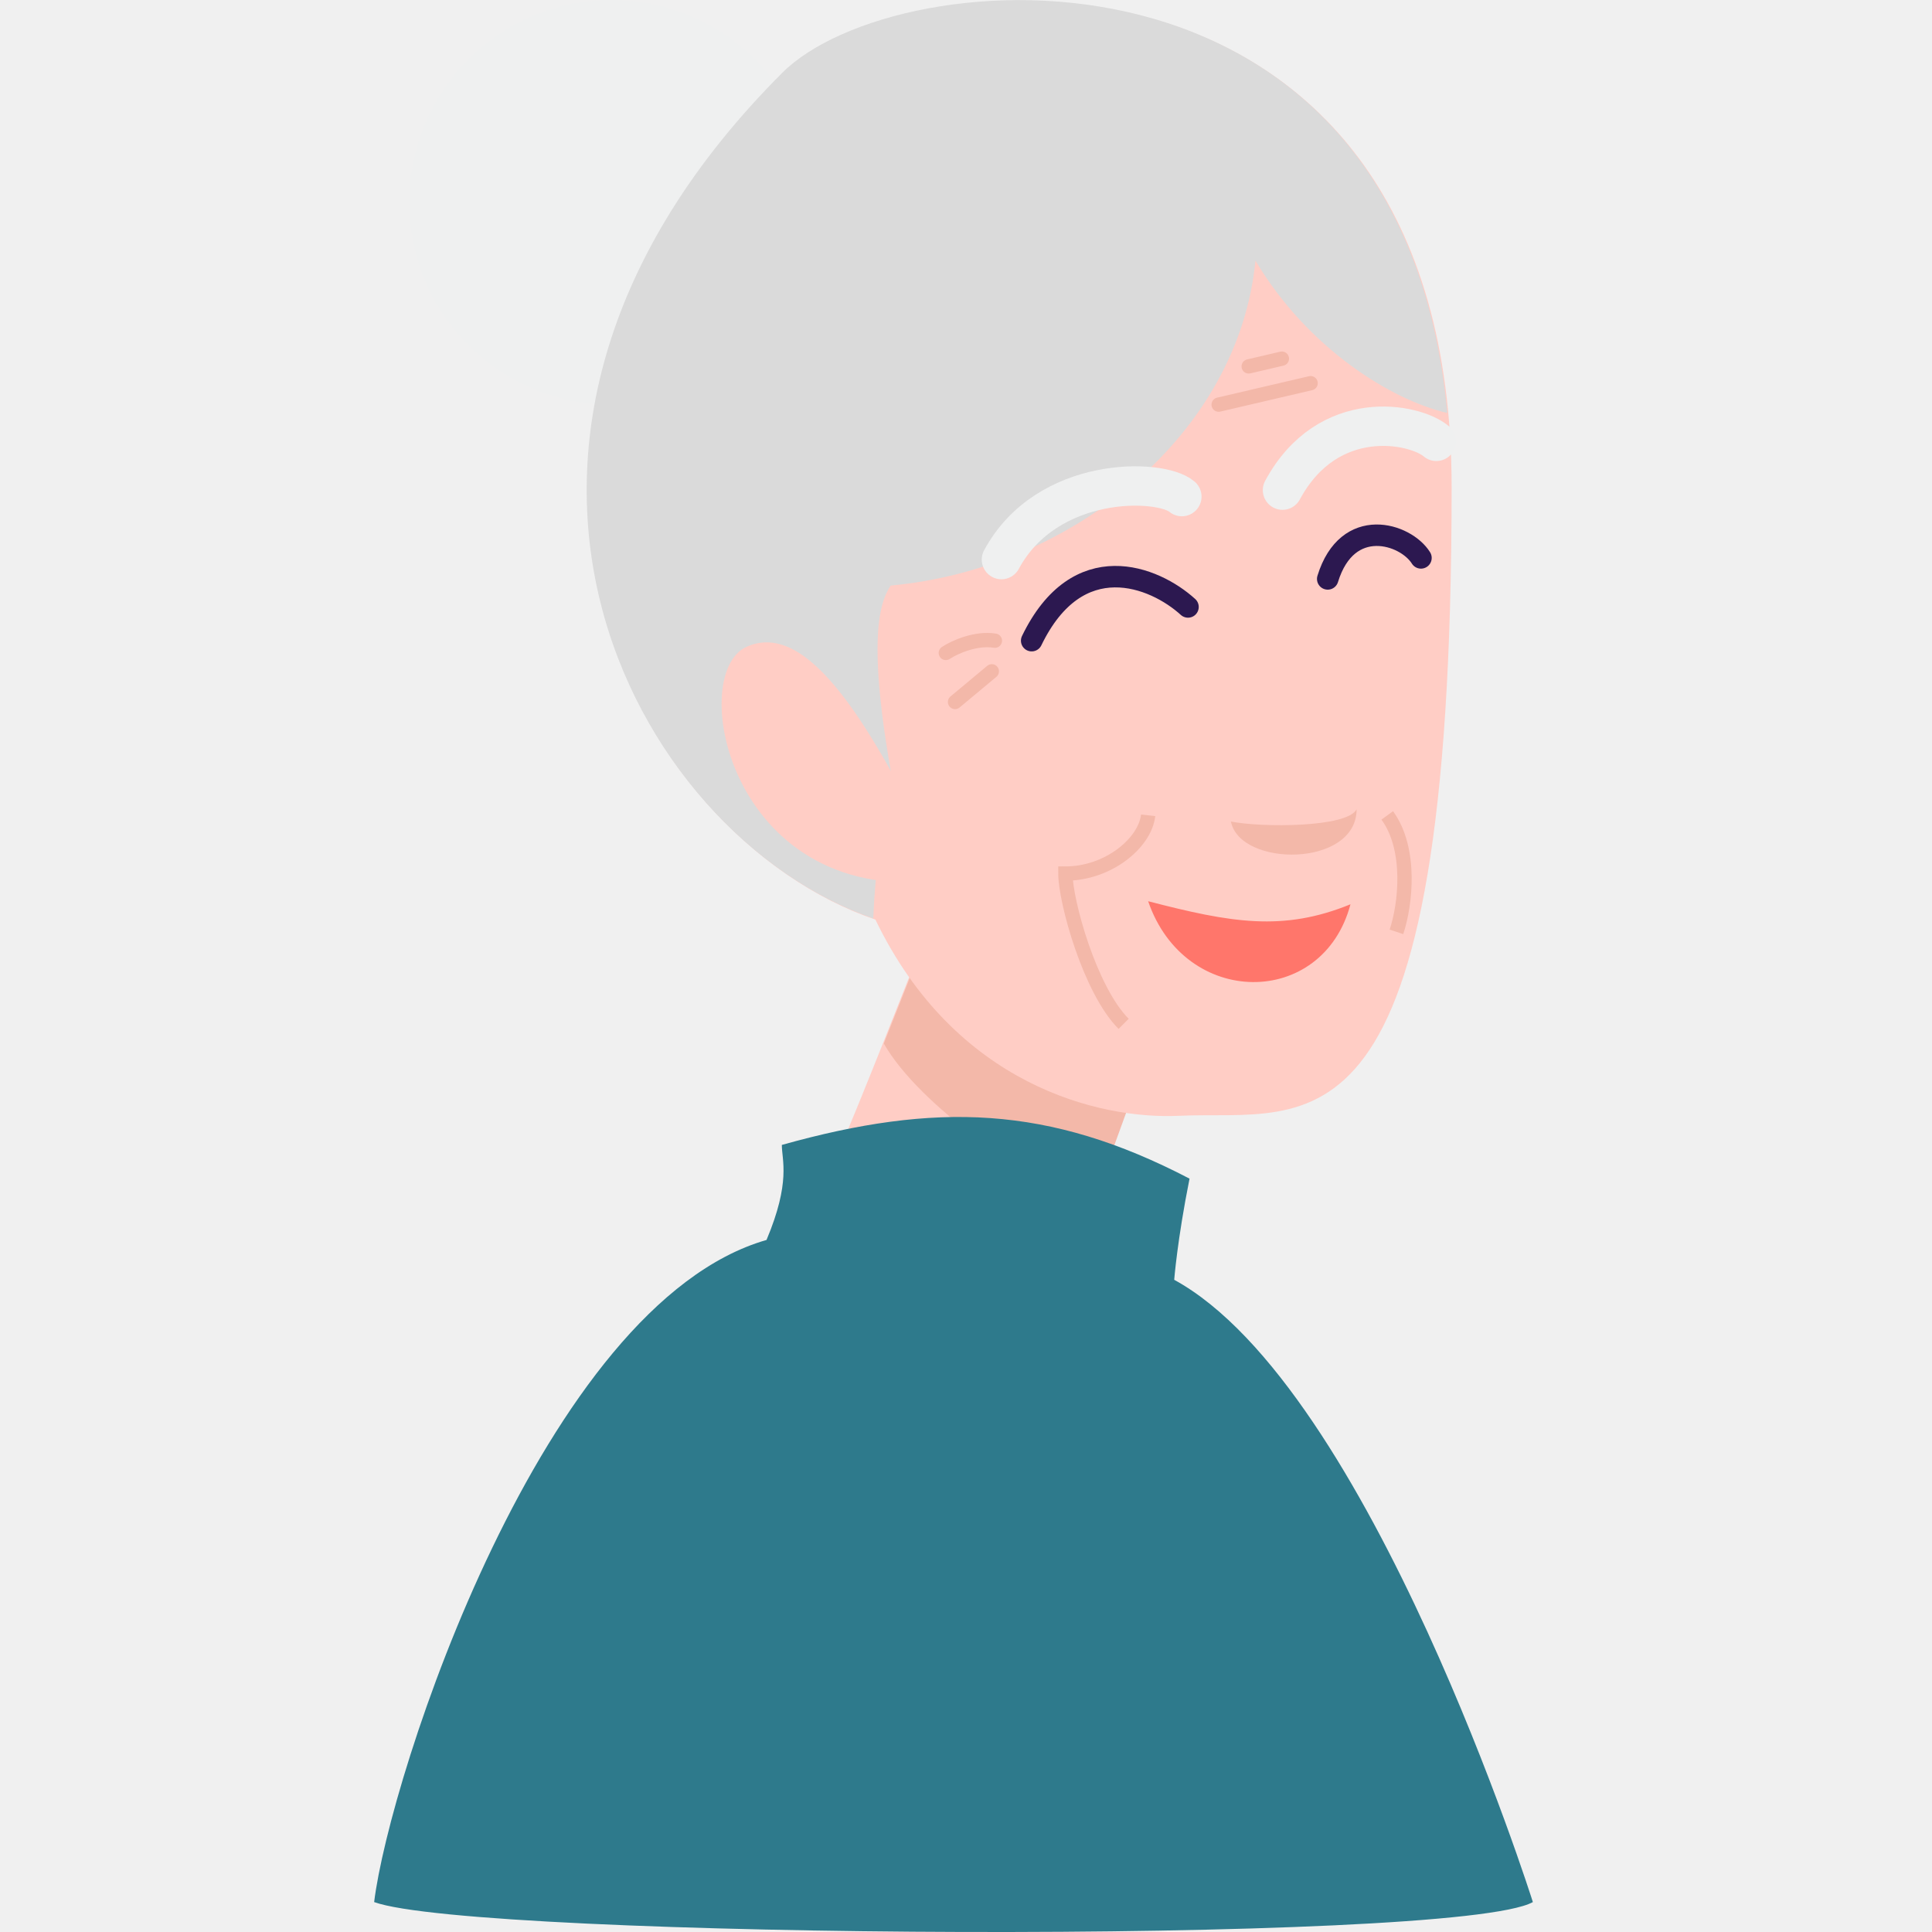
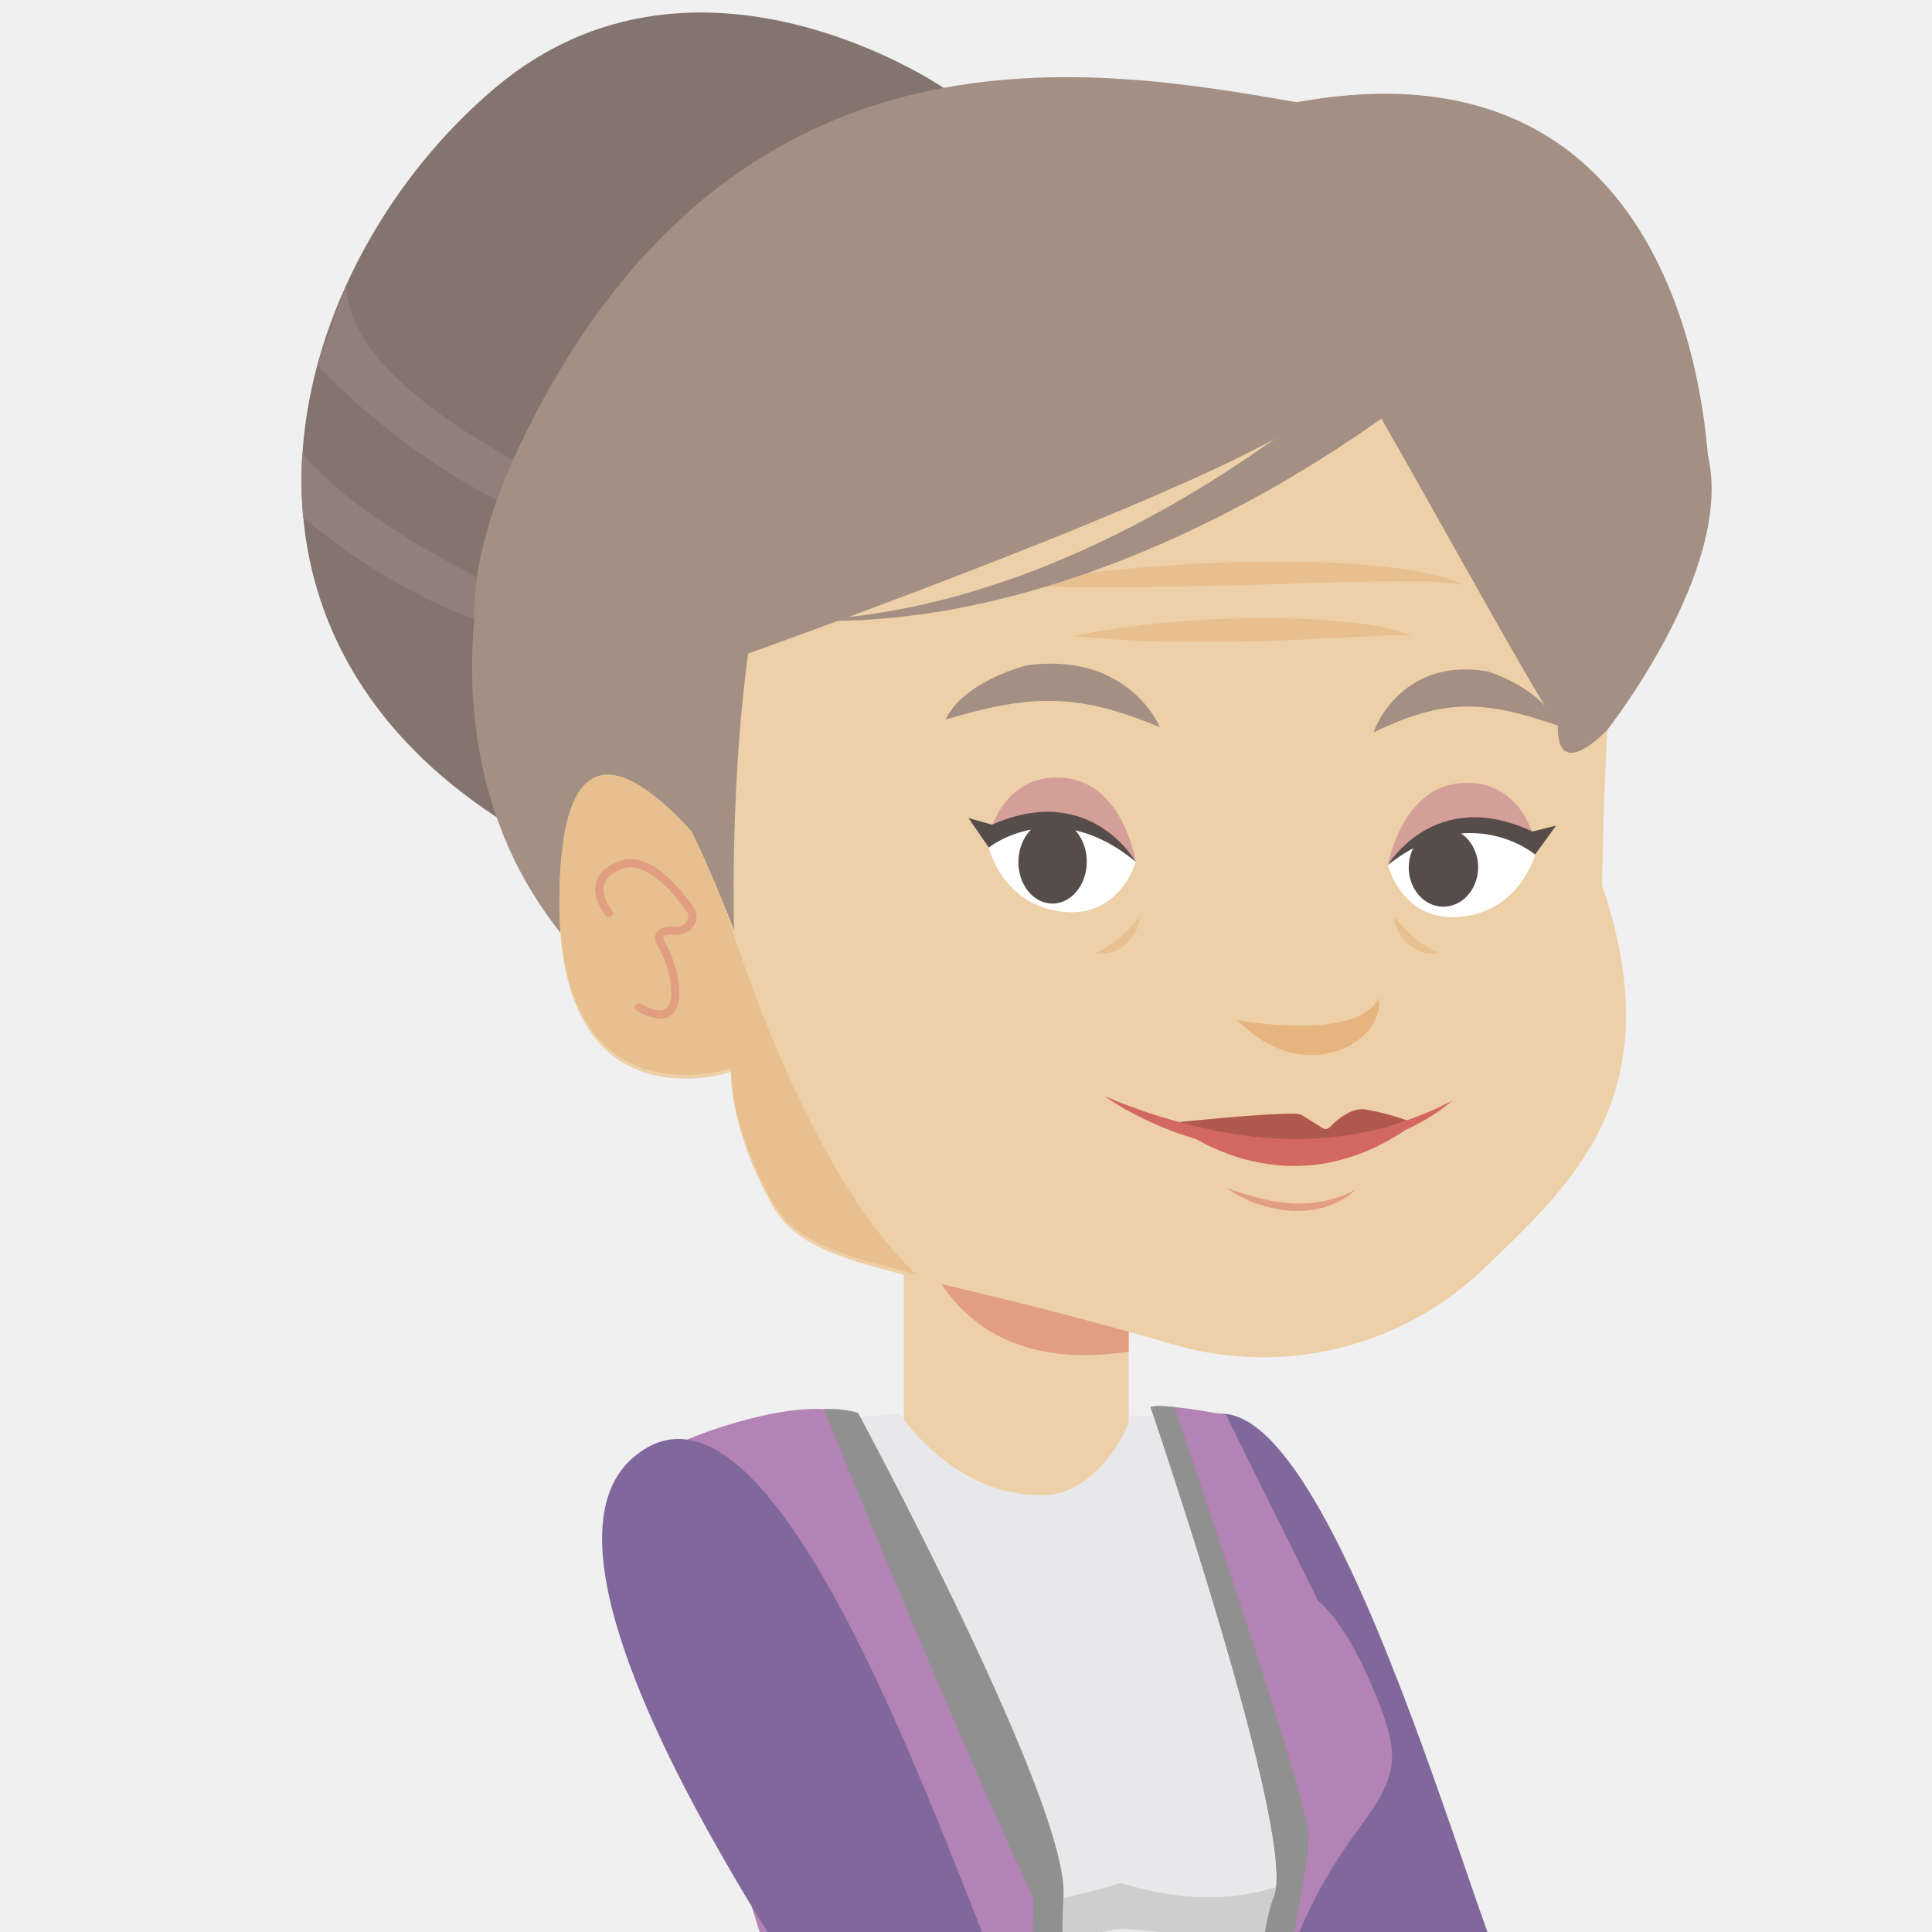
- <svg xmlns="http://www.w3.org/2000/svg" id="Layer_1" data-name="Layer 1" viewBox="0 0 1080 1080">
+ <svg xmlns="http://www.w3.org/2000/svg" viewBox="0 0 1080 1080">
  <defs>
-     <style>.cls-1{fill:#ffcdc5;}.cls-2{fill:#f3b8a9;}.cls-3{fill:#ff766b;}.cls-4,.cls-5,.cls-6,.cls-9{fill:none;stroke-miterlimit:10;}.cls-4,.cls-5{stroke:#f3b8a9;stroke-width:8px;}.cls-5,.cls-6,.cls-9{stroke-linecap:round;}.cls-6{stroke:#2c1850;stroke-width:12px;}.cls-7{fill:#eff0f0;}.cls-8{fill:#dadada;}.cls-9{stroke:#eff0f0;stroke-width:22px;}.cls-10{fill:#2e7a8c;}</style>
+     <style>.cls-1{fill:#80689c;}.cls-2{fill:#edd0a7;}.cls-3{fill:#e29e80;}.cls-4{fill:#e8e8ea;}.cls-5{fill:#cecece;}.cls-6{fill:#b283b4;}.cls-7{fill:#909090;}.cls-8{fill:#84746e;}.cls-9{fill:#917f7a;}.cls-10{fill:#a38f84;}.cls-11{fill:#e8bf8e;}.cls-12{fill:#d49f99;}.cls-13{fill:#fff;}.cls-14{fill:#564c49;}.cls-15{fill:#af594e;}.cls-16{fill:#d36762;}.cls-17{fill:#e5b47f;}</style>
  </defs>
-   <path class="cls-1" d="M469.9,641c8.57-18.85,42.84-106.25,42.84-106.25L639.54,593l-34.27,94.24Z" />
-   <path class="cls-2" d="M513.31,534.63s-9.2,23.46-19.26,48.7c20.53,35.85,80.38,74.39,115.13,94.64l30.93-85.08Z" />
-   <path class="cls-1" d="M659,623.74c-44.5,2.07-125.09-17.14-169.64-109.67C354,467.8,233.41,245.62,437.91,41.13c66.83-66.83,373.56-87.4,373.56,231.33C811.47,656.3,732.64,620.31,659,623.74Z" />
-   <path class="cls-3" d="M641.82,503.79c46.27,12,75.4,17.13,113.1,1.71C739.5,563.76,662.39,563.76,641.82,503.79Z" />
-   <path class="cls-2" d="M688.09,459.24c17.14,3.42,65.12,3.42,70.26-6.86C758.35,484.94,693.23,484.94,688.09,459.24Z" />
-   <path class="cls-4" d="M780.62,520.92c5.14-15.42,8.57-46.26-5.14-65.11" />
-   <path class="cls-4" d="M628.12,572.33c-18.85-18.85-32.56-68.54-32.56-84,24,0,44.55-17.14,46.26-32.56" />
-   <line class="cls-5" x1="533.87" y1="392.41" x2="554.43" y2="375.27" />
-   <path class="cls-5" d="M528.73,365c5.14-3.43,17.13-8.57,27.42-6.85" />
-   <line class="cls-5" x1="732.64" y1="214.2" x2="681.24" y2="226.19" />
-   <line class="cls-5" x1="716.58" y1="200.49" x2="698.03" y2="204.82" />
-   <path class="cls-6" d="M576.71,358.14c25.7-53.13,68.54-36,87.39-18.85" />
-   <path class="cls-6" d="M742.2,323.62c11-35.74,43.56-25.46,52.13-11.75" />
-   <circle class="cls-7" cx="341.95" cy="113.1" r="113.1" />
-   <path class="cls-8" d="M437.32,40.67c-204.2,204.2-84.3,426,50.83,472.74C490.7,452.94,501.31,449,501.31,449c-17.13-87.39-10.28-111.38-3.43-121.66,102-9.42,194.49-84.82,203.92-181.64,29.28,49.23,76.22,78,107.24,85.16C783.61-44.76,501.13-23.14,437.32,40.67Z" />
-   <path class="cls-1" d="M528.73,491.79C487.6,404.4,451.62,346.14,417.35,361.56S408.78,508.93,528.73,491.79Z" />
-   <path class="cls-9" d="M559.81,312.82c25.47-47.22,88.87-45.5,100.86-35.22" />
-   <path class="cls-9" d="M716.92,274c25.47-47.21,74-37.56,86-27.28" />
-   <path class="cls-10" d="M856.88,1063.27c-42.84,24-591.18,20.56-647.73,0,8.57-70.26,94.24-334.15,219.34-370.13,13.7-32.56,8.56-44.56,8.56-53.12,85.68-24,149.08-22.28,227.91,18.85-6.86,34.27-8.57,56.54-8.57,56.54C766.06,775.39,856.88,1063.27,856.88,1063.27Z" />
+   <g id="Illustration">
+     <path class="cls-1" d="M749.7,1162.43S595.11,871.8,662.82,800.27c72.45-76.53,169.51,310.71,183.39,312.67s170,122.16,170,122.16l-26.09,58.37Z" />
+     <rect class="cls-2" x="505.25" y="644.72" width="125.69" height="263.08" />
+     <path class="cls-3" d="M630.94,640.22V755.6C500.45,775.08,505.25,640.22,505.25,640.22Z" />
+     <path class="cls-4" d="M711,1114.47c2.09-15.84,5.49-30.4,10.06-42.51,1.14-3.11,2.4-6.06,3.71-8.84a68.44,68.44,0,0,1,9.69-15.44c2.41-1.66,4.68-3.39,6.82-5.13.18-.16.36-.26.54-.41a89,89,0,0,0,8.37-7.59l.18-.2s.57-4,.57-4c56.06-57.53-17.08-130.51-17.08-130.51l-53-103.58c-.84-.26-1.69-.54-2.55-.78a81.93,81.93,0,0,0-14.3-2.37c-7.2-.52-14.22-1-21.1-1.38-.9-.06-1.78-.11-2.68-.15l-7.8-.43,0,0c-7.2,21.54-26.26,43.84-48,44.59-49.64,1.73-79-42.32-81.59-45.23l-.07-.09c-.41,0-.83.06-1.26.06-4.86.28-9.43.65-13.77,1-10,.9-18.74,2-27.15,2.91-16.94,1.87-37.38,4.88-53.88,7.85a104.28,104.28,0,0,0-48.09,22.27l-2.71,2.26c7.85,34.85,64.91,174.57,80.95,278,7.09,45.49,10.53,80.76,6.46,90.83s-9.63,26.59-15.48,45a.2.2,0,0,1,0,.07c-14.94,47.2-31.92,107.29-31.92,107.29s255.56,58,360-10.16l0,0a63.36,63.36,0,0,0,15.77-12.42C756.82,1283.39,706.57,1180,711,1114.47Z" />
+     <path class="cls-5" d="M744.69,1038.68c-.07.07-.11.14-.19.21a91.8,91.8,0,0,1-8.78,8.23c-.19.16-.37.28-.56.44-2.25,1.9-2.82,3.82-5,6.27-3.75,4.49-5.2,9.23-8.22,15.82-1.37,3-2.46,7.08-3.66,10.44-29.79,4-78.77-.72-88.57-1.84-13.38-1.57-46.43,14.79-80.26,14.79s-61.37-16.36-75.51-43.44c41,39.89,152.63,2.94,152.63,2.94C701,1076.1,742.76,1040.39,744.69,1038.68Z" />
+     <path class="cls-6" d="M587.56,1060c-3.6,51,13.31,335.6-57.37,349.25-7.13,1.38-14.62,2.48-22.33,3.33-68.7,7.49-154.38-5.51-153.35-22.65,1.17-19.05,91.1-196.62,88.47-238.62S340.2,839.51,354.5,822.32c11.65-14,66.93-33.91,99-34.68,7.31-.18,13.92.48,19.25,2.18C472.74,789.82,591.16,1009,587.56,1060Z" />
+     <path class="cls-7" d="M594.47,1060c-3.59,51,13.32,335.6-57.36,349.25-7.13,1.38-14.62,2.48-22.33,3.33C574.5,1377,577,1135.45,577.6,1060.86c-42.31-89.8-108.13-251-117.19-273.22,7.31-.18,13.92.48,19.25,2.18C479.66,789.82,598.07,1009,594.47,1060Z" />
+     <path class="cls-6" d="M755.82,1388.93a105.43,105.43,0,0,1-25.6,2.81c-54.26-.29-32.48-299.18-18.22-330.92s-68.84-274.27-68.84-274.27c2-.84,7.22-.63,13.34,0,12.53,1.29,28.86,4.41,28.86,4.41l51.45,103.88s14.17,10.31,29.67,46.55,16.74,48.29-3.49,76.07c-19.46,26.77-27.53,40.36-41.32,73.45-.54,1.28-1.08,2.58-1.64,3.93-2.75,6.64-3.58,15.21-3,25,2.34,43.57,31.61,111.91,42.61,145.61,13.49,41.3,19.68,51.22,33.36,71.66C804.2,1354,791.16,1380.36,755.82,1388.93Z" />
+     <path class="cls-7" d="M756.06,1388.86l-.24.07a105.43,105.43,0,0,1-25.6,2.81c-54.26-.29-32.48-299.18-18.22-330.92s-68.84-274.27-68.84-274.27c2-.84,7.22-.63,13.34,0,5.65,16.56,73.43,215.84,75,238.56.67,10-4.43,34.71-9.81,65.8-1.6,9.17-3.19,18.89-4.68,29-5.4,36.55-9.22,77.67-4.63,113.3C722.48,1311.89,732.31,1383.73,756.06,1388.86Z" />
+     <path class="cls-1" d="M539.72,1239.07S267.05,891.25,353.53,815.15c92.53-81.42,206.92,325.35,224.64,327.43s244.55,119.83,244.55,119.83l-33.32,62.1Z" />
+     <path class="cls-8" d="M527.48,49.13S428.83,209.89,339.93,355c-.75,1.25-1.52,2.47-2.27,3.72-21.12,34.47-41.62,68-60.06,98.1C207.24,410.59,175.25,350.6,169.53,289.3a225.42,225.42,0,0,1-.45-36.1c5.25-78.42,49.56-155.08,107.67-204.07C389.22-45.67,527.48,49.13,527.48,49.13Z" />
+     <path class="cls-9" d="M389.35,303.89s-197.3-70.2-195.56-145.07l-16.41,45.26S278.25,315.14,389.35,303.89Z" />
+     <path class="cls-9" d="M348,358.05c-3.47.35-6.92.58-10.37.7-68.13,2.38-131.27-39.06-168.13-69.45a225.42,225.42,0,0,1-.45-36.1C209.29,302.54,310.57,343.81,339.93,355,345.08,357,348,358.05,348,358.05Z" />
+     <path class="cls-10" d="M282.81,266.57s-91.73,223.5,128.84,330.79c-.07-157.79-24.2-287.29-24.2-287.29Z" />
+     <path class="cls-2" d="M912.29,268.72c-245.11-139.27-514.2,15.63-514.2,15.63s-3.3,148.44-2.47,192.72c-11.91-13.27-82.2-101.57-82.93,26.67s96,95.47,96,95.47S407,628.84,431,672.59c12.31,22.38,33.88,30,80.72,41.62,33.32,8.24,79.43,18.45,144.08,37.35a178.79,178.79,0,0,0,174.79-43.4C877,663,935.7,613.05,895.6,494.82,897.11,377.23,907.66,298.2,912.29,268.72Z" />
+     <path class="cls-11" d="M511.77,712.14c-46.85-11.58-68.41-19.24-80.72-41.62-24.05-43.75-22.3-73.38-22.3-73.38s-96.75,32.8-96-95.47,71-39.94,82.93-26.67C395.65,475,439,642.41,511.77,712.14Z" />
+     <path class="cls-10" d="M332.69,414s24-7.41,44.3,31.34a679.8,679.8,0,0,1,33.35,74.77S401.52,233,489.15,224.74,369,194.69,354.29,197.87,313.43,359.15,332.69,414Z" />
+     <path class="cls-10" d="M954.91,255.43c14.27,63-56.48,152.65-56.48,152.65s-28.35,30.23-27.55-2.43c-12.14-15.07-98.53-174.15-112.81-195.3-.16-.2-18.7,17.05-23.6,21.07-46.26,37.93-316.29,133.93-316.29,133.93l-71.45,48.86c-22-3.92-27.14,9-27.14,9s-105.1-24.77-23.4-185.71C415.2,3.08,612.81,37.71,724.93,57.14,945.94,16.85,953.05,247.21,954.91,255.43Z" />
+     <path class="cls-3" d="M368.83,569.37q-5.26-.06-12.68-4.18a2.28,2.28,0,0,1,2.21-4c4.93,2.74,11.45,5.33,14.57,2.12,5-5.11,1.38-23.24-4.95-33.93-1.93-3.26-2.26-6-1-8.09,1.52-2.52,5-3.65,10.7-3.34A7,7,0,0,0,384,515.1a5,5,0,0,0-.24-5.78C376,498.47,361,481,348,485.61c-5.81,2.09-9.29,5.06-10.33,8.84-1.85,6.75,4.35,14.36,4.41,14.43a2.28,2.28,0,0,1-3.51,2.92c-.32-.39-7.76-9.49-5.3-18.53,1.45-5.31,5.89-9.32,13.19-11.95,15-5.37,30.52,10.82,40.93,25.34a9.5,9.5,0,0,1,.36,10.93,11.5,11.5,0,0,1-10.32,4.92c-5.57-.25-6.49,1-6.57,1.14-.24.39-.12,1.52,1,3.41,5.63,9.52,12.07,31.45,4.3,39.44A9.65,9.65,0,0,1,368.83,569.37Z" />
+     <path class="cls-12" d="M634.83,481.73s-6.62-44.26-40.5-46.94S552.82,467,552.82,467,597.91,439.19,634.83,481.73Z" />
+     <path class="cls-13" d="M552.73,473.76s7.16,31.44,40.28,35.8,41.82-27.83,41.82-27.83S601.87,438,552.73,473.76Z" />
+     <path class="cls-14" d="M634.83,481.73s-25.2-45-80.25-20.75l-13.17-3.67,11.32,16.45S589.67,444.15,634.83,481.73Z" />
+     <path class="cls-14" d="M607.52,482c-.16,12.89-8.85,23.24-19.41,23.1s-19-10.7-18.82-23.59,8.86-23.23,19.42-23.1S607.69,469.08,607.52,482Z" />
+     <path class="cls-12" d="M775.85,483.54s7.75-44.07,41.69-45.89,40.68,33.29,40.68,33.29S813.85,442,775.85,483.54Z" />
+     <path class="cls-13" d="M858.13,477.68s-8,31.25-41.19,34.76-41.09-28.9-41.09-28.9S809.92,440.65,858.13,477.68Z" />
+     <path class="cls-14" d="M775.85,483.54s26.34-44.37,80.76-18.69l13.26-3.33-11.74,16.16S822,447.13,775.85,483.54Z" />
+     <ellipse class="cls-14" cx="806.84" cy="484.83" rx="21.97" ry="19.39" transform="translate(311.68 1285.38) rotate(-89.26)" />
+     <path class="cls-10" d="M648.11,406.4c1,.92-16.73-42-73.36-34.53-.07-.47-36.37,9-46.08,30.34C575.71,388.25,601.62,387,648.11,406.4Z" />
+     <path class="cls-10" d="M768,409.33c-.8.91,13.6-41.9,62.58-34.19,0-.46,31.53,9.19,40.32,30.51C830.05,391.5,807.69,390.13,768,409.33Z" />
+     <path class="cls-15" d="M659.21,627.23s63.78-6.63,68.06-4.09c2.94,1.74,9,5.5,12.19,7.52a3,3,0,0,0,3.8-.49c3.46-3.63,11.87-11.28,20.16-10a145.76,145.76,0,0,1,23,6.11S731.69,654.21,659.21,627.23Z" />
+     <path class="cls-16" d="M617.76,612.89a321.62,321.62,0,0,0,60.94,19c5.76,1.25,11.81,2.09,17.92,3s12.39,1.42,18.65,1.58a185,185,0,0,0,18.69.06l9.12-.65c3-.37,6-.63,8.86-1.06,5.78-.91,11.34-2,16.57-3.19l7.55-2,7-2.18c4.43-1.49,8.45-3,12-4.42,3.45-1.57,6.63-2.73,9.07-3.95,4.92-2.4,7.83-3.72,7.83-3.72s-2.41,1.89-6.78,5.13c-2.18,1.62-5,3.33-8.3,5.37a130.06,130.06,0,0,1-11.54,6l-6.91,3-7.66,2.74c-2.66.87-5.46,1.62-8.3,2.47s-5.85,1.33-8.86,2a160.32,160.32,0,0,1-19,2.55,192.2,192.2,0,0,1-19.81.24c-6.63-.27-13.21-1.08-19.64-2s-12.65-2.33-18.58-3.85-11.55-3.31-16.82-5.1-10.11-3.78-14.48-5.76C627.67,620.52,617.76,612.89,617.76,612.89Z" />
+     <path class="cls-16" d="M656.76,628.85s59,49.48,128.56,3.07C736.44,642.48,713.17,644.72,656.76,628.85Z" />
+     <path class="cls-17" d="M691.66,570.26s66.68,12.47,79-12.35C774.34,583.38,728.38,608.12,691.66,570.26Z" />
+     <path class="cls-3" d="M757.7,664.93a17.68,17.68,0,0,1-2.27,2.2,40.87,40.87,0,0,1-7.21,4.67,43,43,0,0,1-5.45,2.28,41.41,41.41,0,0,1-6.46,1.75,57.84,57.84,0,0,1-7.17,1c-2.46,0-5,.16-7.49,0-2.48-.31-5-.35-7.39-.89a62.9,62.9,0,0,1-7-1.6c-2.2-.67-4.31-1.35-6.27-2s-3.7-1.63-5.33-2.38a28.15,28.15,0,0,1-4.31-2.28l-3.18-1.92c-1.76-1.08-2.71-1.74-2.71-1.74s1.17.34,3.15,1,4.72,1.8,8.17,2.7c1.7.49,3.54,1,5.45,1.63l6.17,1.43c2.1.6,4.39.69,6.63,1.16s4.58.44,6.88.69,4.63.12,6.91.12c2.25-.25,4.52-.16,6.64-.58a60.32,60.32,0,0,0,6.15-1.09c1.94-.44,3.74-1,5.41-1.48a57.49,57.49,0,0,0,7.82-3.13C756.69,665.55,757.7,664.93,757.7,664.93Z" />
+     <path class="cls-11" d="M565,327.09s15.68-3.34,39.4-6.28c11.86-1.53,25.72-3,40.6-4.12,7.44-.5,15.13-1.19,23-1.51l23.74-1,23.79-.27c7.84-.11,15.57.24,23,.43,15,.5,28.94,1.55,40.88,3.12,6,.72,11.43,1.66,16.25,2.59s9,2,12.36,3a56.54,56.54,0,0,1,7.7,2.83l2.61,1.2-2.82-.53c-1.8-.43-4.56-.57-8-1s-7.63-.43-12.43-.61L779,324.9l-19.12.31-21.35.56L692,327.15l-23.62.54c-7.8.26-15.48.22-22.91.39s-14.62.14-21.44.18-13.28,0-19.24,0C581,328.07,565,327.09,565,327.09Z" />
+     <path class="cls-11" d="M600.92,355.57s2.91-.72,8-1.69,12.42-2.24,21.21-3.37c4.4-.59,9.16-1.23,14.21-1.69s10.37-1.1,15.89-1.48c11-.85,22.81-1.45,34.61-1.69,5.9-.11,11.81-.17,17.62-.1s11.54.22,17.08.44,10.91.66,16,1,9.89,1,14.31,1.51,8.5,1.32,12.07,1.93,6.69,1.57,9.22,2.18a35.26,35.26,0,0,1,5.77,2.08l2,.84-2.16-.13a53,53,0,0,0-5.94-.24c-2.6.1-5.65,0-9.24.22l-12,.56-30,1.52c-11,.47-22.7.85-34.43,1.12s-23.47.3-34.5.19-21.32-.41-30.16-.89-16.23-1-21.41-1.47S600.92,355.57,600.92,355.57Z" />
+     <path class="cls-10" d="M795.16,216.63l-3.48,2.8c-2.23,1.77-5.49,4.29-9.67,7.4-8.36,6.23-20.41,14.84-35.31,24.45-7.42,4.84-15.61,9.85-24.31,15.06s-18,10.45-27.81,15.6c-7.21,3.88-12.89,6.89-30.45,15.3-10.54,4.86-21.3,9.67-32.25,14l-8.2,3.28-8.27,3.07c-5.48,2.09-11,3.95-16.51,5.79-11,3.7-21.94,6.89-32.6,9.7s-21.08,5.1-31,7c-4.93,1.06-9.82,1.66-14.49,2.46s-9.23,1.34-13.6,1.84c-8.71,1.19-16.77,1.59-23.87,2.18-7.13.3-13.34.47-18.44.59l-16-.26,16-1c5.06-.51,11.21-1.17,18.23-2,7-1.14,14.89-2.16,23.39-4,4.26-.84,8.69-1.7,13.23-2.88s9.26-2.11,14-3.55c9.59-2.6,19.58-5.7,29.78-9.23s20.62-7.54,31-12c5.21-2.22,10.45-4.46,15.61-6.92l7.79-3.62,7.72-3.82c10.29-5.08,20.35-10.59,30.17-16.11,9.75-5.67,19.28-11.34,28.28-17.16s17.58-11.61,25.63-17.21,15.47-11.15,22.22-16.37c13.57-10.38,24.41-19.53,31.81-26,3.7-3.25,6.55-5.85,8.43-7.61l2.8-2.65Z" />
+     <path class="cls-11" d="M637.07,512.7a15.8,15.8,0,0,1-1.11,5.36,22.59,22.59,0,0,1-2.55,5,24,24,0,0,1-4.33,4.87,18.52,18.52,0,0,1-2.7,2,15.84,15.84,0,0,1-2.87,1.52,15.28,15.28,0,0,1-2.87,1l-1.36.33-1.3.14a13.63,13.63,0,0,1-4,0c-1-.14-1.48-.27-1.48-.27s.5-.29,1.33-.72c.42-.2.92-.46,1.49-.7l1.83-1a19,19,0,0,0,2.07-1.21,23.69,23.69,0,0,0,2.19-1.41,27.19,27.19,0,0,0,2.23-1.61c.75-.54,1.48-1.15,2.2-1.78s1.41-1.3,2.14-1.9l2-2c1.28-1.31,2.48-2.58,3.53-3.7Z" />
+     <path class="cls-11" d="M779.37,512.7l3.56,3.89c1.05,1.12,2.25,2.39,3.53,3.7l2,2c.73.6,1.37,1.33,2.14,1.9a26.34,26.34,0,0,0,2.2,1.78,27.19,27.19,0,0,0,2.23,1.61,22.42,22.42,0,0,0,2.19,1.41,18.94,18.94,0,0,0,2.06,1.21l1.84,1c.57.24,1.07.5,1.48.7.84.43,1.34.72,1.34.72s-.53.13-1.49.27a13.58,13.58,0,0,1-4,0l-1.31-.14-1.35-.33a15,15,0,0,1-2.87-1,15.52,15.52,0,0,1-2.87-1.52,19.17,19.17,0,0,1-2.71-2,24.66,24.66,0,0,1-4.33-4.87,23,23,0,0,1-2.54-5A15.5,15.5,0,0,1,779.37,512.7Z" />
+   </g>
</svg>
